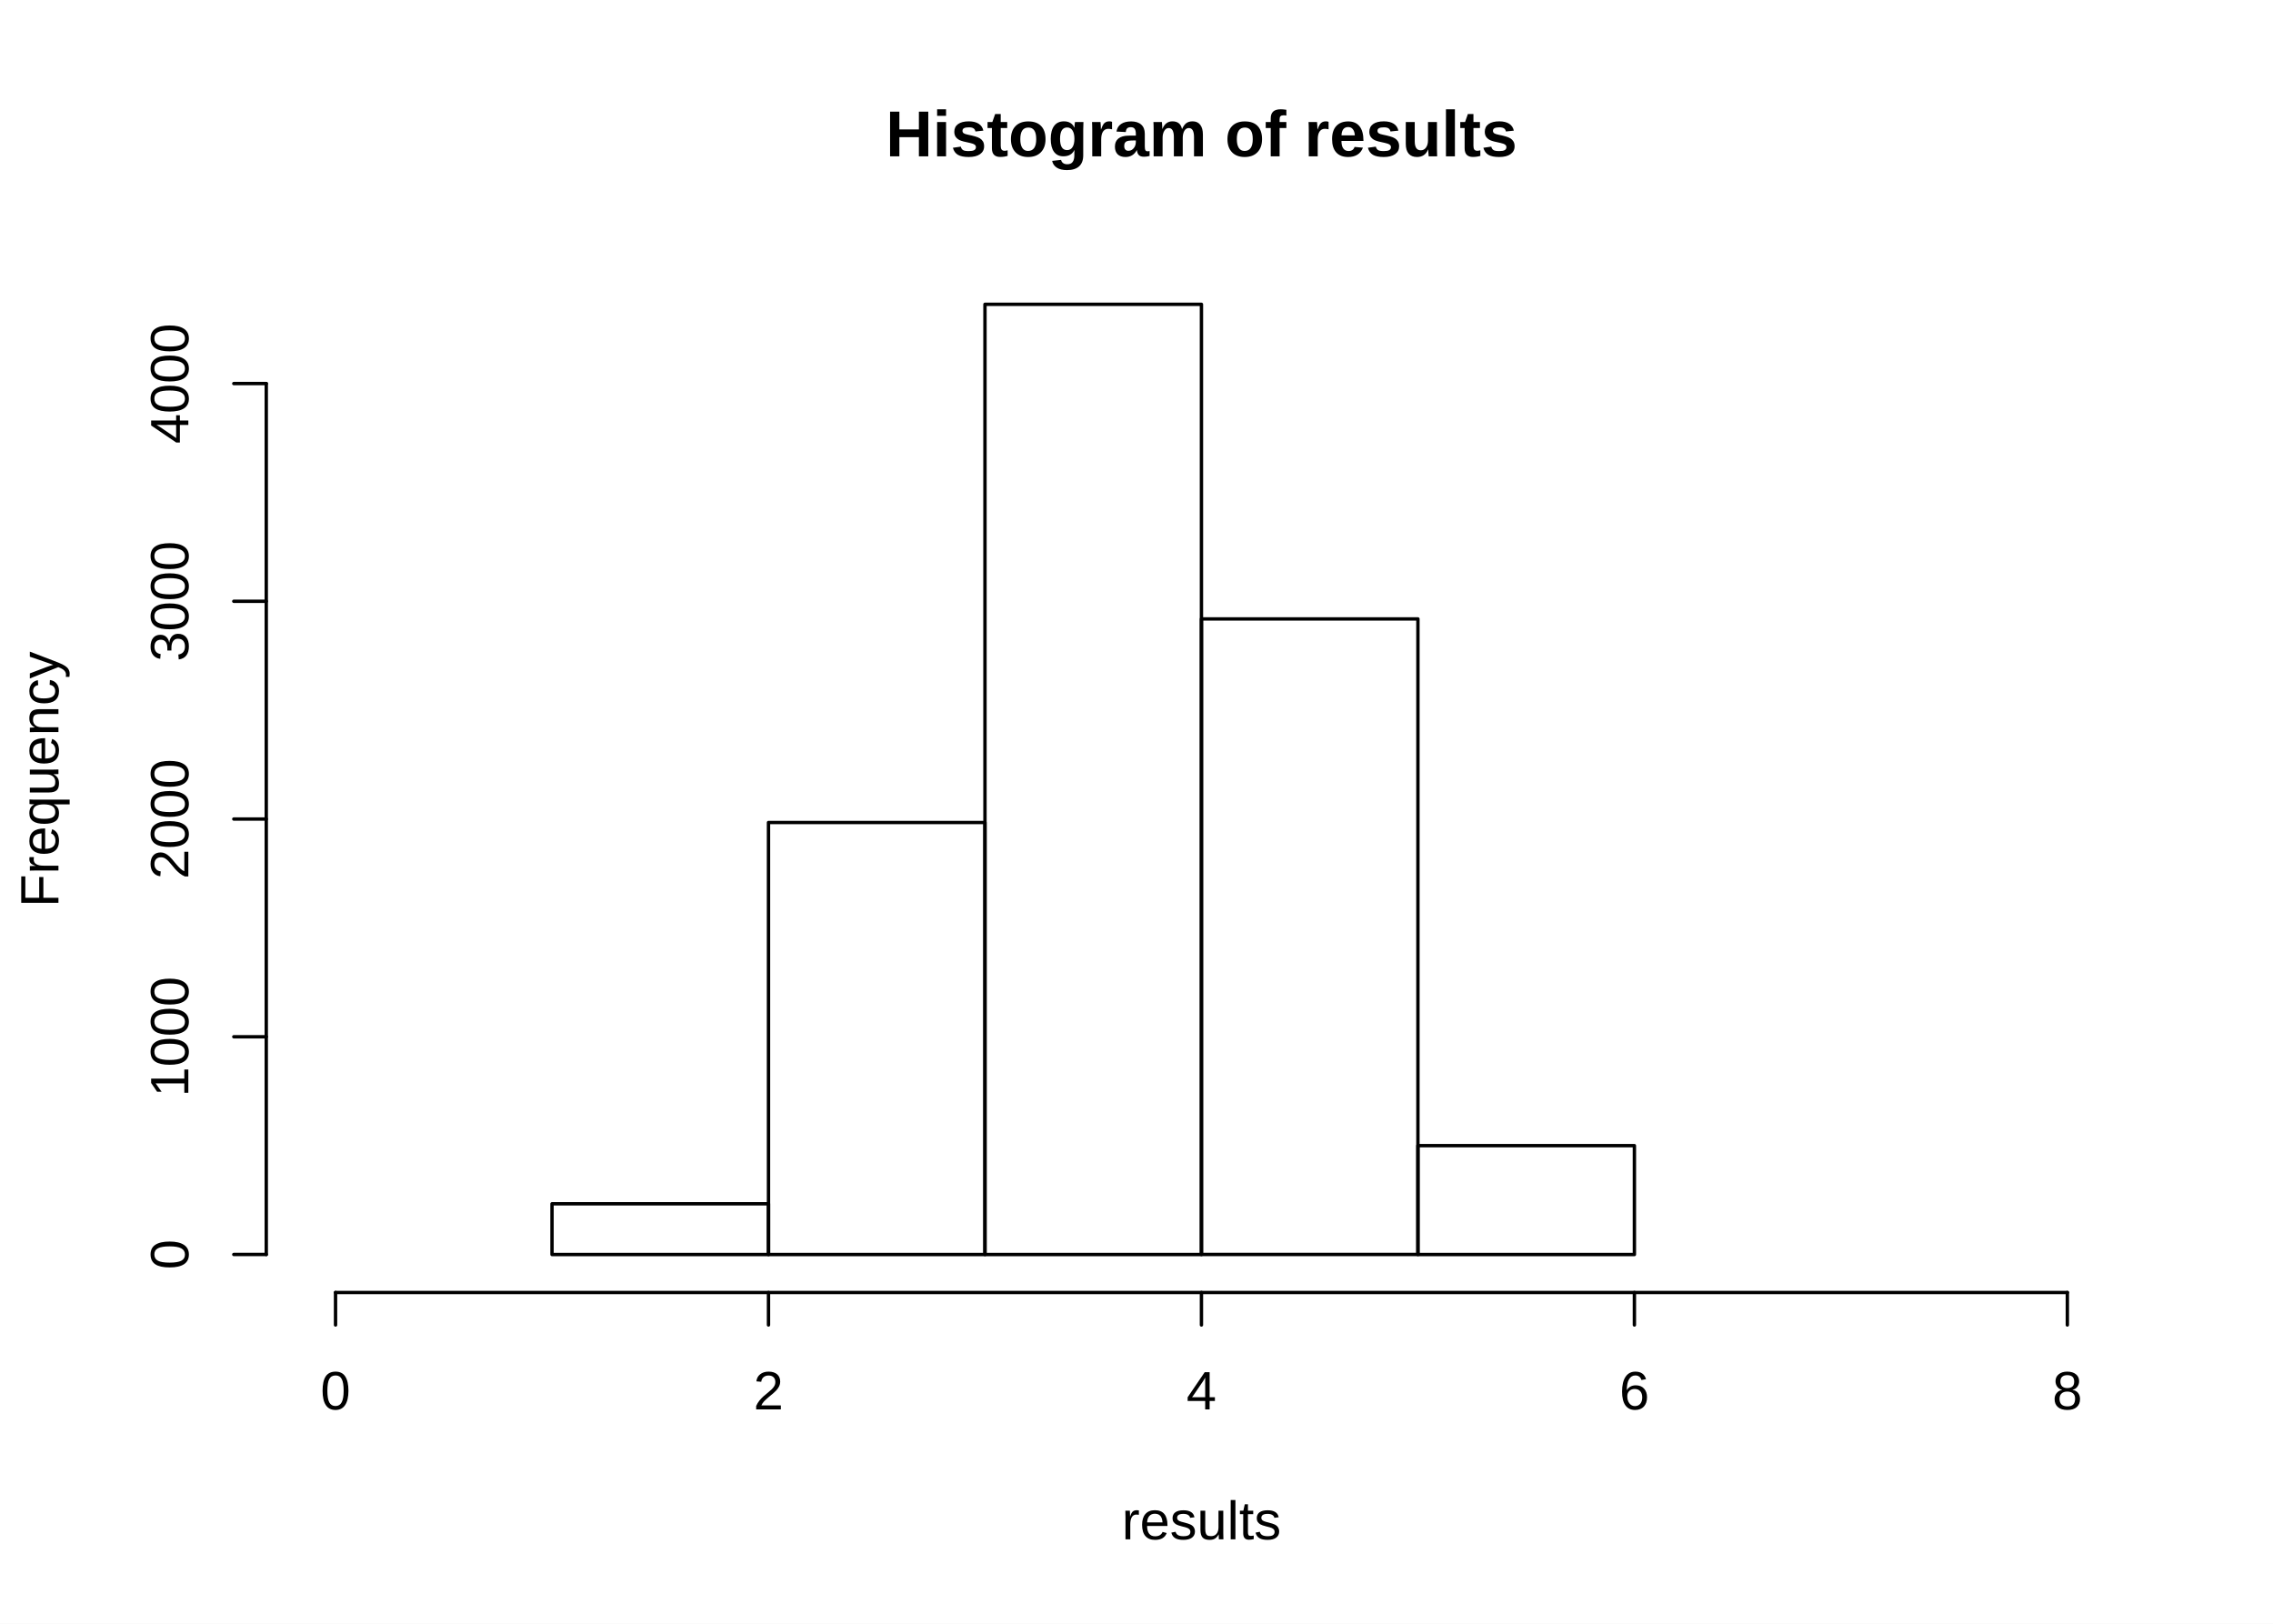
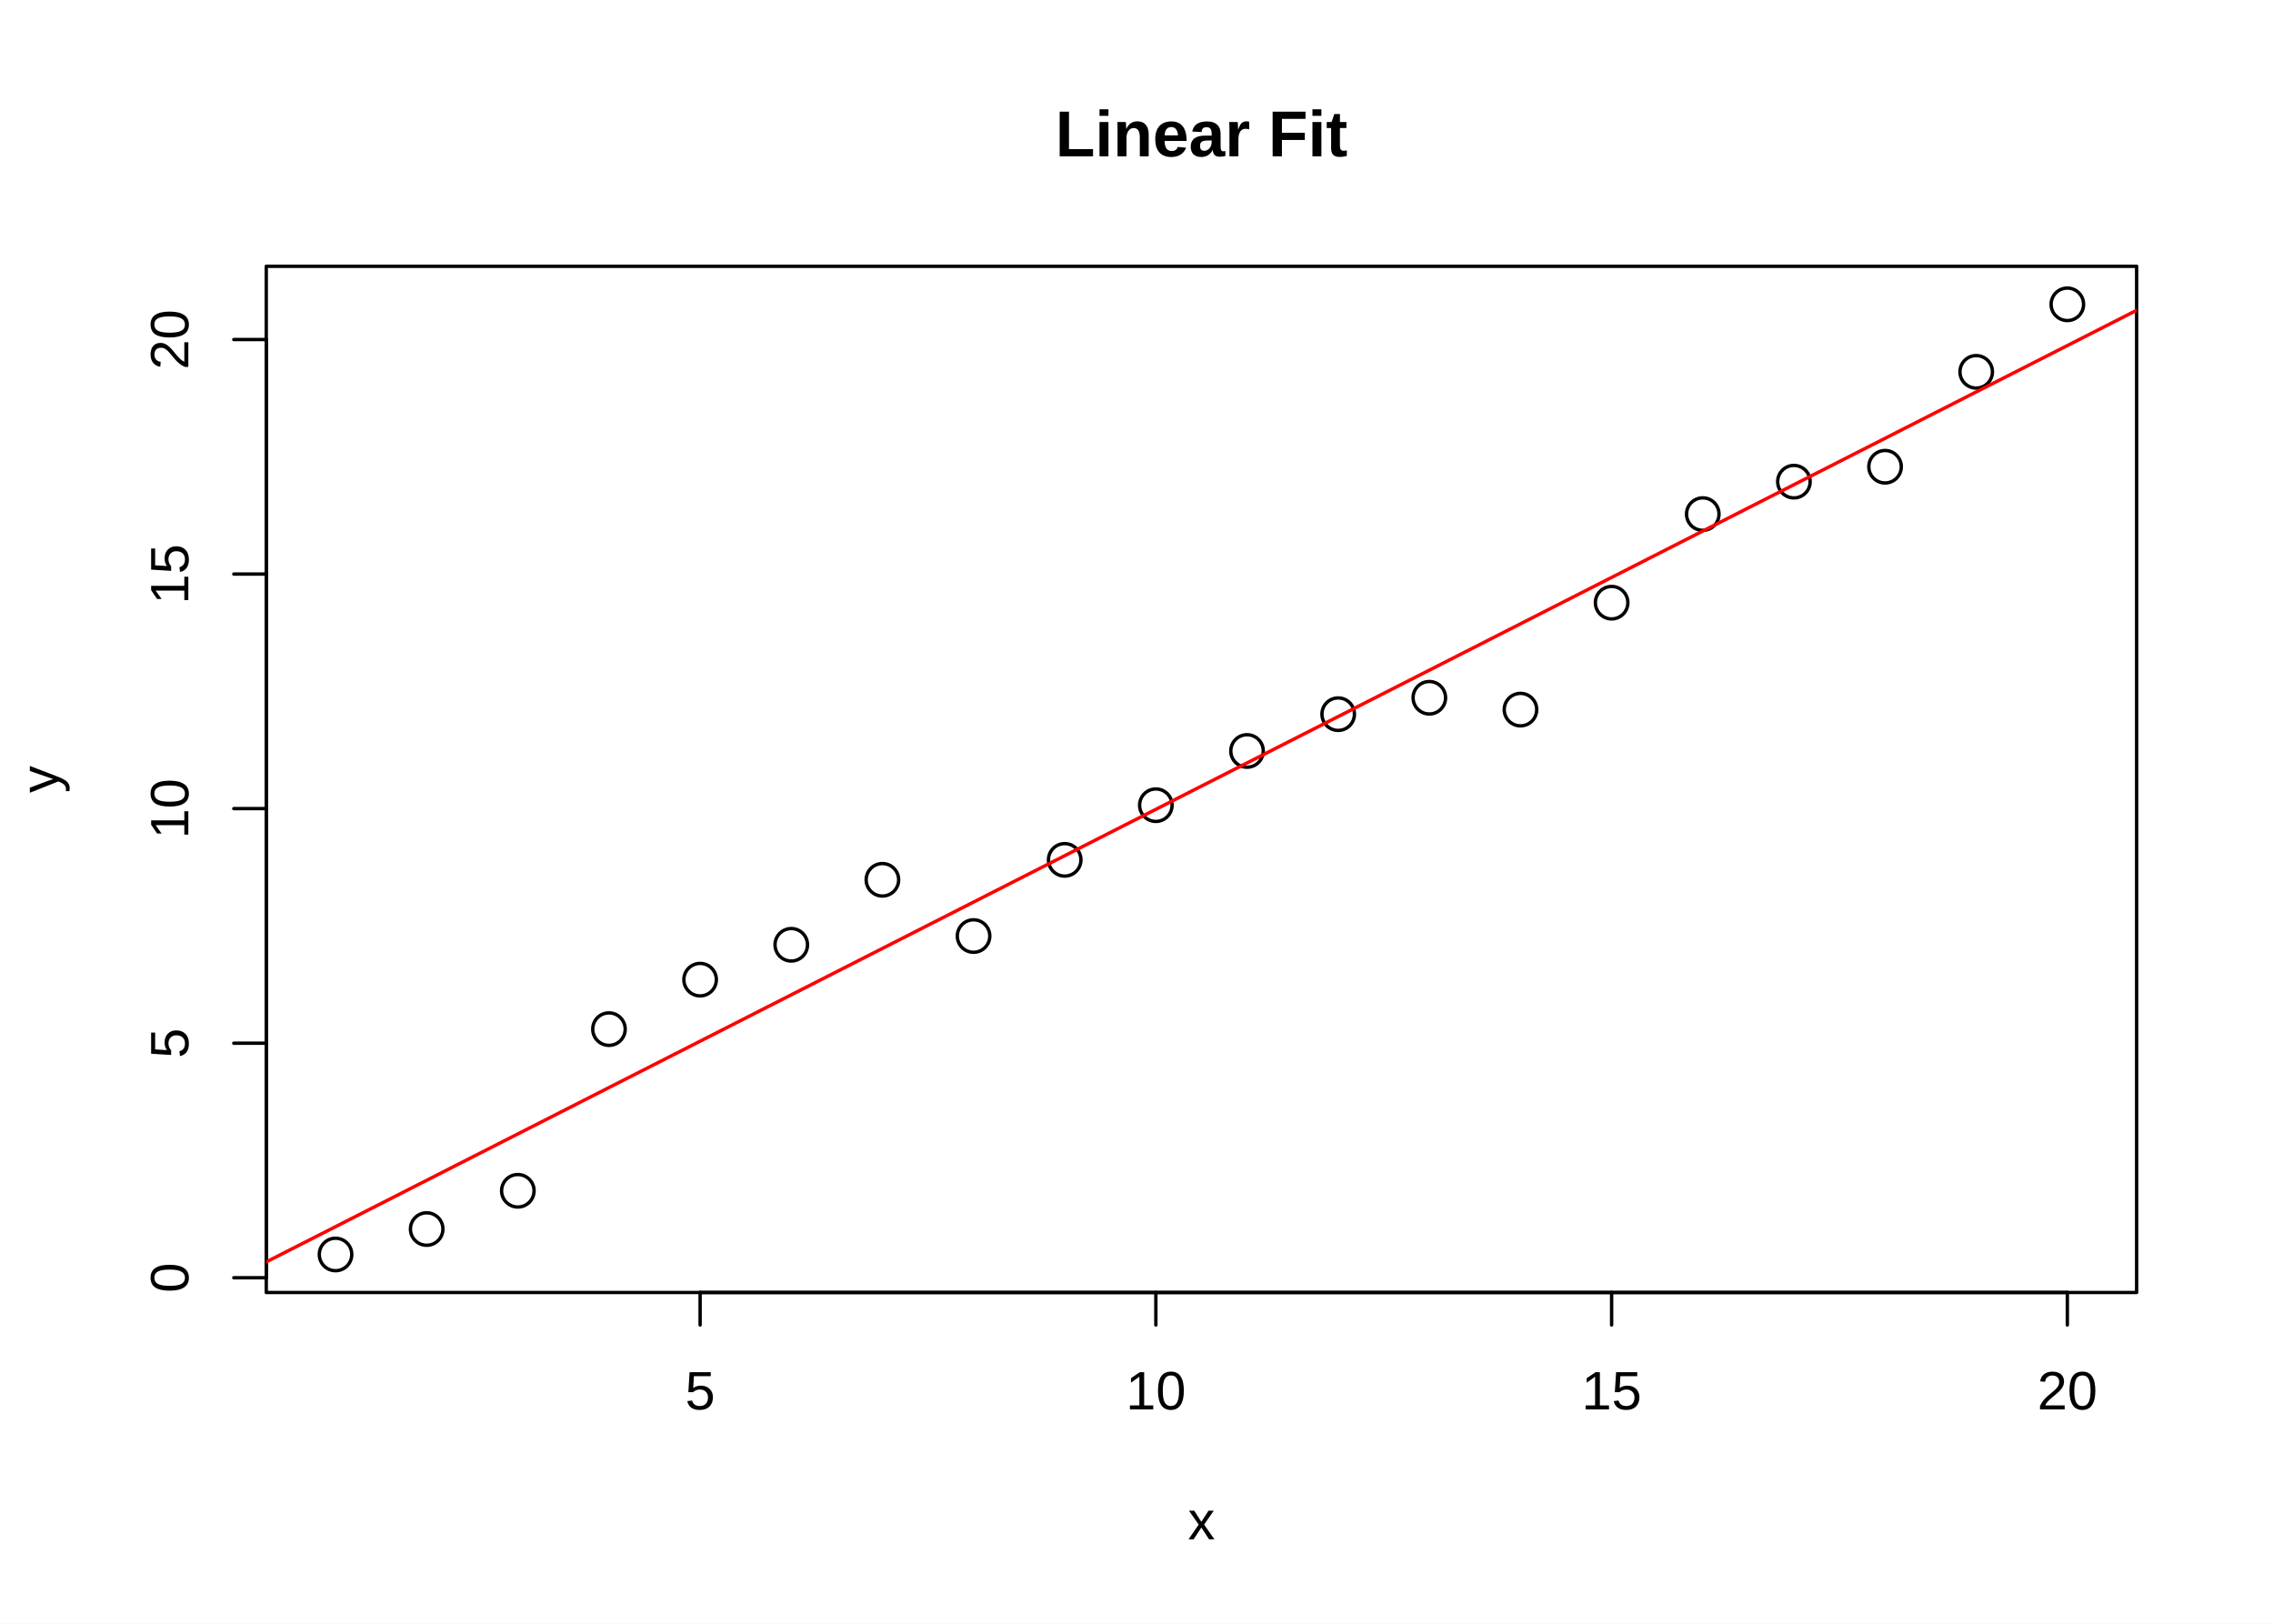
<svg xmlns="http://www.w3.org/2000/svg" viewBox="0 0 504.00 360.00">
  <defs>
    <style type="text/css">
    line, polyline, polygon, path, rect, circle {
      fill: none;
      stroke: #000000;
      stroke-linecap: round;
      stroke-linejoin: round;
      stroke-miterlimit: 10.00;
    }
  </style>
  </defs>
  <rect width="100%" height="100%" style="stroke: none; fill: #FFFFFF;" />
-   <text x="196.39" y="34.67" style="font-size: 14.40px; font-weight: bold; font-family: Arial;" textLength="140.03px" lengthAdjust="spacingAndGlyphs">Histogram of results</text>
-   <text x="248.73" y="341.28" style="font-size: 12.00px; font-family: Arial;" textLength="35.34px" lengthAdjust="spacingAndGlyphs">results</text>
-   <text transform="translate(12.96,201.15) rotate(-90)" style="font-size: 12.00px; font-family: Arial;" textLength="56.70px" lengthAdjust="spacingAndGlyphs">Frequency</text>
-   <line x1="74.40" y1="286.56" x2="458.40" y2="286.56" style="stroke-width: 0.75;" />
-   <line x1="74.40" y1="286.56" x2="74.40" y2="293.76" style="stroke-width: 0.75;" />
-   <line x1="170.40" y1="286.56" x2="170.40" y2="293.76" style="stroke-width: 0.75;" />
-   <line x1="266.40" y1="286.56" x2="266.40" y2="293.76" style="stroke-width: 0.75;" />
-   <line x1="362.40" y1="286.56" x2="362.40" y2="293.76" style="stroke-width: 0.75;" />
-   <line x1="458.40" y1="286.56" x2="458.40" y2="293.76" style="stroke-width: 0.75;" />
-   <text x="71.06" y="312.48" style="font-size: 12.00px; font-family: Arial;" textLength="6.67px" lengthAdjust="spacingAndGlyphs">0</text>
-   <text x="167.06" y="312.48" style="font-size: 12.00px; font-family: Arial;" textLength="6.67px" lengthAdjust="spacingAndGlyphs">2</text>
-   <text x="263.06" y="312.48" style="font-size: 12.00px; font-family: Arial;" textLength="6.67px" lengthAdjust="spacingAndGlyphs">4</text>
-   <text x="359.06" y="312.48" style="font-size: 12.00px; font-family: Arial;" textLength="6.67px" lengthAdjust="spacingAndGlyphs">6</text>
-   <text x="455.06" y="312.48" style="font-size: 12.00px; font-family: Arial;" textLength="6.67px" lengthAdjust="spacingAndGlyphs">8</text>
-   <line x1="59.04" y1="278.13" x2="59.04" y2="85.04" style="stroke-width: 0.75;" />
-   <line x1="59.04" y1="278.13" x2="51.84" y2="278.13" style="stroke-width: 0.75;" />
-   <line x1="59.04" y1="229.86" x2="51.84" y2="229.86" style="stroke-width: 0.75;" />
-   <line x1="59.04" y1="181.59" x2="51.84" y2="181.59" style="stroke-width: 0.75;" />
-   <line x1="59.04" y1="133.31" x2="51.84" y2="133.31" style="stroke-width: 0.75;" />
-   <line x1="59.04" y1="85.04" x2="51.84" y2="85.04" style="stroke-width: 0.75;" />
-   <text transform="translate(41.76,281.47) rotate(-90)" style="font-size: 12.00px; font-family: Arial;" textLength="6.67px" lengthAdjust="spacingAndGlyphs">0</text>
-   <text transform="translate(41.76,243.21) rotate(-90)" style="font-size: 12.00px; font-family: Arial;" textLength="26.70px" lengthAdjust="spacingAndGlyphs">1000</text>
-   <text transform="translate(41.76,194.93) rotate(-90)" style="font-size: 12.00px; font-family: Arial;" textLength="26.70px" lengthAdjust="spacingAndGlyphs">2000</text>
-   <text transform="translate(41.76,146.66) rotate(-90)" style="font-size: 12.00px; font-family: Arial;" textLength="26.70px" lengthAdjust="spacingAndGlyphs">3000</text>
-   <text transform="translate(41.76,98.39) rotate(-90)" style="font-size: 12.00px; font-family: Arial;" textLength="26.70px" lengthAdjust="spacingAndGlyphs">4000</text>
  <defs>
    <clipPath id="cpNTkuMDR8NDczLjc2fDI4Ni41Nnw1OS4wNA==">
      <rect x="59.04" y="59.04" width="414.72" height="227.52" />
    </clipPath>
  </defs>
-   <rect x="74.40" y="278.13" width="48.00" height="0.00" style="stroke-width: 0.75;" clip-path="url(#cpNTkuMDR8NDczLjc2fDI4Ni41Nnw1OS4wNA==)" />
-   <rect x="122.40" y="266.89" width="48.00" height="11.25" style="stroke-width: 0.75;" clip-path="url(#cpNTkuMDR8NDczLjc2fDI4Ni41Nnw1OS4wNA==)" />
-   <rect x="170.40" y="182.36" width="48.00" height="95.78" style="stroke-width: 0.75;" clip-path="url(#cpNTkuMDR8NDczLjc2fDI4Ni41Nnw1OS4wNA==)" />
-   <rect x="218.40" y="67.47" width="48.00" height="210.67" style="stroke-width: 0.75;" clip-path="url(#cpNTkuMDR8NDczLjc2fDI4Ni41Nnw1OS4wNA==)" />
-   <rect x="266.40" y="137.22" width="48.00" height="140.91" style="stroke-width: 0.75;" clip-path="url(#cpNTkuMDR8NDczLjc2fDI4Ni41Nnw1OS4wNA==)" />
-   <rect x="314.40" y="254.00" width="48.00" height="24.14" style="stroke-width: 0.75;" clip-path="url(#cpNTkuMDR8NDczLjc2fDI4Ni41Nnw1OS4wNA==)" />
-   <rect x="362.40" y="278.13" width="48.00" height="0.00" style="stroke-width: 0.75;" clip-path="url(#cpNTkuMDR8NDczLjc2fDI4Ni41Nnw1OS4wNA==)" />
-   <rect x="410.40" y="278.13" width="48.00" height="0.00" style="stroke-width: 0.75;" clip-path="url(#cpNTkuMDR8NDczLjc2fDI4Ni41Nnw1OS4wNA==)" />
+   <circle cx="74.40" cy="278.13" r="2.70pt" style="stroke-width: 0.75;" clip-path="url(#cpNTkuMDR8NDczLjc2fDI4Ni41Nnw1OS4wNA==)" />
+   <circle cx="94.61" cy="272.49" r="2.70pt" style="stroke-width: 0.75;" clip-path="url(#cpNTkuMDR8NDczLjc2fDI4Ni41Nnw1OS4wNA==)" />
+   <circle cx="114.82" cy="264.01" r="2.70pt" style="stroke-width: 0.75;" clip-path="url(#cpNTkuMDR8NDczLjc2fDI4Ni41Nnw1OS4wNA==)" />
+   <circle cx="135.03" cy="228.17" r="2.70pt" style="stroke-width: 0.75;" clip-path="url(#cpNTkuMDR8NDczLjc2fDI4Ni41Nnw1OS4wNA==)" />
+   <circle cx="155.24" cy="217.20" r="2.70pt" style="stroke-width: 0.75;" clip-path="url(#cpNTkuMDR8NDczLjc2fDI4Ni41Nnw1OS4wNA==)" />
+   <circle cx="175.45" cy="209.47" r="2.70pt" style="stroke-width: 0.75;" clip-path="url(#cpNTkuMDR8NDczLjc2fDI4Ni41Nnw1OS4wNA==)" />
+   <circle cx="195.66" cy="195.06" r="2.70pt" style="stroke-width: 0.75;" clip-path="url(#cpNTkuMDR8NDczLjc2fDI4Ni41Nnw1OS4wNA==)" />
+   <circle cx="215.87" cy="207.53" r="2.70pt" style="stroke-width: 0.75;" clip-path="url(#cpNTkuMDR8NDczLjc2fDI4Ni41Nnw1OS4wNA==)" />
+   <circle cx="236.08" cy="190.64" r="2.70pt" style="stroke-width: 0.75;" clip-path="url(#cpNTkuMDR8NDczLjc2fDI4Ni41Nnw1OS4wNA==)" />
+   <circle cx="256.29" cy="178.52" r="2.70pt" style="stroke-width: 0.75;" clip-path="url(#cpNTkuMDR8NDczLjc2fDI4Ni41Nnw1OS4wNA==)" />
+   <circle cx="276.51" cy="166.50" r="2.70pt" style="stroke-width: 0.75;" clip-path="url(#cpNTkuMDR8NDczLjc2fDI4Ni41Nnw1OS4wNA==)" />
+   <circle cx="296.72" cy="158.34" r="2.70pt" style="stroke-width: 0.75;" clip-path="url(#cpNTkuMDR8NDczLjc2fDI4Ni41Nnw1OS4wNA==)" />
+   <circle cx="316.93" cy="154.70" r="2.70pt" style="stroke-width: 0.75;" clip-path="url(#cpNTkuMDR8NDczLjc2fDI4Ni41Nnw1OS4wNA==)" />
+   <circle cx="337.14" cy="157.33" r="2.70pt" style="stroke-width: 0.75;" clip-path="url(#cpNTkuMDR8NDczLjc2fDI4Ni41Nnw1OS4wNA==)" />
+   <circle cx="357.35" cy="133.62" r="2.70pt" style="stroke-width: 0.75;" clip-path="url(#cpNTkuMDR8NDczLjc2fDI4Ni41Nnw1OS4wNA==)" />
+   <circle cx="377.56" cy="113.98" r="2.70pt" style="stroke-width: 0.75;" clip-path="url(#cpNTkuMDR8NDczLjc2fDI4Ni41Nnw1OS4wNA==)" />
+   <circle cx="397.77" cy="106.79" r="2.70pt" style="stroke-width: 0.75;" clip-path="url(#cpNTkuMDR8NDczLjc2fDI4Ni41Nnw1OS4wNA==)" />
+   <circle cx="417.98" cy="103.48" r="2.70pt" style="stroke-width: 0.75;" clip-path="url(#cpNTkuMDR8NDczLjc2fDI4Ni41Nnw1OS4wNA==)" />
+   <circle cx="438.19" cy="82.44" r="2.70pt" style="stroke-width: 0.75;" clip-path="url(#cpNTkuMDR8NDczLjc2fDI4Ni41Nnw1OS4wNA==)" />
+   <circle cx="458.40" cy="67.47" r="2.70pt" style="stroke-width: 0.75;" clip-path="url(#cpNTkuMDR8NDczLjc2fDI4Ni41Nnw1OS4wNA==)" />
+   <defs>
+     <clipPath id="cpMC4wMHw1MDQuMDB8MzYwLjAwfDAuMDA=">
+       <rect x="0.00" y="0.00" width="504.00" height="360.00" />
+     </clipPath>
+   </defs>
+   <line x1="155.24" y1="286.56" x2="458.40" y2="286.56" style="stroke-width: 0.75;" clip-path="url(#cpMC4wMHw1MDQuMDB8MzYwLjAwfDAuMDA=)" />
+   <line x1="155.24" y1="286.56" x2="155.24" y2="293.76" style="stroke-width: 0.75;" clip-path="url(#cpMC4wMHw1MDQuMDB8MzYwLjAwfDAuMDA=)" />
+   <line x1="256.29" y1="286.56" x2="256.29" y2="293.76" style="stroke-width: 0.75;" clip-path="url(#cpMC4wMHw1MDQuMDB8MzYwLjAwfDAuMDA=)" />
+   <line x1="357.35" y1="286.56" x2="357.35" y2="293.76" style="stroke-width: 0.75;" clip-path="url(#cpMC4wMHw1MDQuMDB8MzYwLjAwfDAuMDA=)" />
+   <line x1="458.40" y1="286.56" x2="458.40" y2="293.76" style="stroke-width: 0.75;" clip-path="url(#cpMC4wMHw1MDQuMDB8MzYwLjAwfDAuMDA=)" />
+   <g clip-path="url(#cpMC4wMHw1MDQuMDB8MzYwLjAwfDAuMDA=)">
+     <text x="151.91" y="312.48" style="font-size: 12.00px; font-family: Arial;" textLength="6.67px" lengthAdjust="spacingAndGlyphs">5</text>
+   </g>
+   <g clip-path="url(#cpMC4wMHw1MDQuMDB8MzYwLjAwfDAuMDA=)">
+     <text x="249.62" y="312.48" style="font-size: 12.00px; font-family: Arial;" textLength="13.35px" lengthAdjust="spacingAndGlyphs">10</text>
+   </g>
+   <g clip-path="url(#cpMC4wMHw1MDQuMDB8MzYwLjAwfDAuMDA=)">
+     <text x="350.67" y="312.48" style="font-size: 12.00px; font-family: Arial;" textLength="13.35px" lengthAdjust="spacingAndGlyphs">15</text>
+   </g>
+   <g clip-path="url(#cpMC4wMHw1MDQuMDB8MzYwLjAwfDAuMDA=)">
+     <text x="451.73" y="312.48" style="font-size: 12.00px; font-family: Arial;" textLength="13.35px" lengthAdjust="spacingAndGlyphs">20</text>
+   </g>
+   <line x1="59.04" y1="283.29" x2="59.04" y2="75.28" style="stroke-width: 0.75;" clip-path="url(#cpMC4wMHw1MDQuMDB8MzYwLjAwfDAuMDA=)" />
+   <line x1="59.04" y1="283.29" x2="51.84" y2="283.29" style="stroke-width: 0.75;" clip-path="url(#cpMC4wMHw1MDQuMDB8MzYwLjAwfDAuMDA=)" />
+   <line x1="59.04" y1="231.29" x2="51.84" y2="231.29" style="stroke-width: 0.75;" clip-path="url(#cpMC4wMHw1MDQuMDB8MzYwLjAwfDAuMDA=)" />
+   <line x1="59.04" y1="179.28" x2="51.84" y2="179.28" style="stroke-width: 0.75;" clip-path="url(#cpMC4wMHw1MDQuMDB8MzYwLjAwfDAuMDA=)" />
+   <line x1="59.04" y1="127.28" x2="51.84" y2="127.28" style="stroke-width: 0.75;" clip-path="url(#cpMC4wMHw1MDQuMDB8MzYwLjAwfDAuMDA=)" />
+   <line x1="59.04" y1="75.28" x2="51.84" y2="75.28" style="stroke-width: 0.75;" clip-path="url(#cpMC4wMHw1MDQuMDB8MzYwLjAwfDAuMDA=)" />
+   <g clip-path="url(#cpMC4wMHw1MDQuMDB8MzYwLjAwfDAuMDA=)">
+     <text transform="translate(41.76,286.62) rotate(-90)" style="font-size: 12.00px; font-family: Arial;" textLength="6.67px" lengthAdjust="spacingAndGlyphs">0</text>
+   </g>
+   <g clip-path="url(#cpMC4wMHw1MDQuMDB8MzYwLjAwfDAuMDA=)">
+     <text transform="translate(41.76,234.62) rotate(-90)" style="font-size: 12.00px; font-family: Arial;" textLength="6.67px" lengthAdjust="spacingAndGlyphs">5</text>
+   </g>
+   <g clip-path="url(#cpMC4wMHw1MDQuMDB8MzYwLjAwfDAuMDA=)">
+     <text transform="translate(41.76,185.96) rotate(-90)" style="font-size: 12.00px; font-family: Arial;" textLength="13.35px" lengthAdjust="spacingAndGlyphs">10</text>
+   </g>
+   <g clip-path="url(#cpMC4wMHw1MDQuMDB8MzYwLjAwfDAuMDA=)">
+     <text transform="translate(41.76,133.96) rotate(-90)" style="font-size: 12.00px; font-family: Arial;" textLength="13.35px" lengthAdjust="spacingAndGlyphs">15</text>
+   </g>
+   <g clip-path="url(#cpMC4wMHw1MDQuMDB8MzYwLjAwfDAuMDA=)">
+     <text transform="translate(41.76,81.96) rotate(-90)" style="font-size: 12.00px; font-family: Arial;" textLength="13.35px" lengthAdjust="spacingAndGlyphs">20</text>
+   </g>
+   <polyline points="59.04,286.56 473.76,286.56 473.76,59.04 59.04,59.04 59.04,286.56 " style="stroke-width: 0.75;" clip-path="url(#cpMC4wMHw1MDQuMDB8MzYwLjAwfDAuMDA=)" />
+   <g clip-path="url(#cpMC4wMHw1MDQuMDB8MzYwLjAwfDAuMDA=)">
+     <text x="234.00" y="34.67" style="font-size: 14.40px; font-weight: bold; font-family: Arial;" textLength="64.81px" lengthAdjust="spacingAndGlyphs">Linear Fit</text>
+   </g>
+   <g clip-path="url(#cpMC4wMHw1MDQuMDB8MzYwLjAwfDAuMDA=)">
+     <text x="263.40" y="341.28" style="font-size: 12.00px; font-family: Arial;" textLength="6.00px" lengthAdjust="spacingAndGlyphs">x</text>
+   </g>
+   <g clip-path="url(#cpMC4wMHw1MDQuMDB8MzYwLjAwfDAuMDA=)">
+     <text transform="translate(12.96,175.80) rotate(-90)" style="font-size: 12.00px; font-family: Arial;" textLength="6.00px" lengthAdjust="spacingAndGlyphs">y</text>
+   </g>
+   <defs>
+     <clipPath id="cpNTkuMDR8NDczLjc2fDI4Ni41Nnw1OS4wNA==">
+       <rect x="59.04" y="59.04" width="414.72" height="227.52" />
+     </clipPath>
+   </defs>
+   <line x1="59.04" y1="279.78" x2="473.76" y2="68.80" style="stroke-width: 0.75; stroke: #FF0000;" clip-path="url(#cpNTkuMDR8NDczLjc2fDI4Ni41Nnw1OS4wNA==)" />
</svg>
